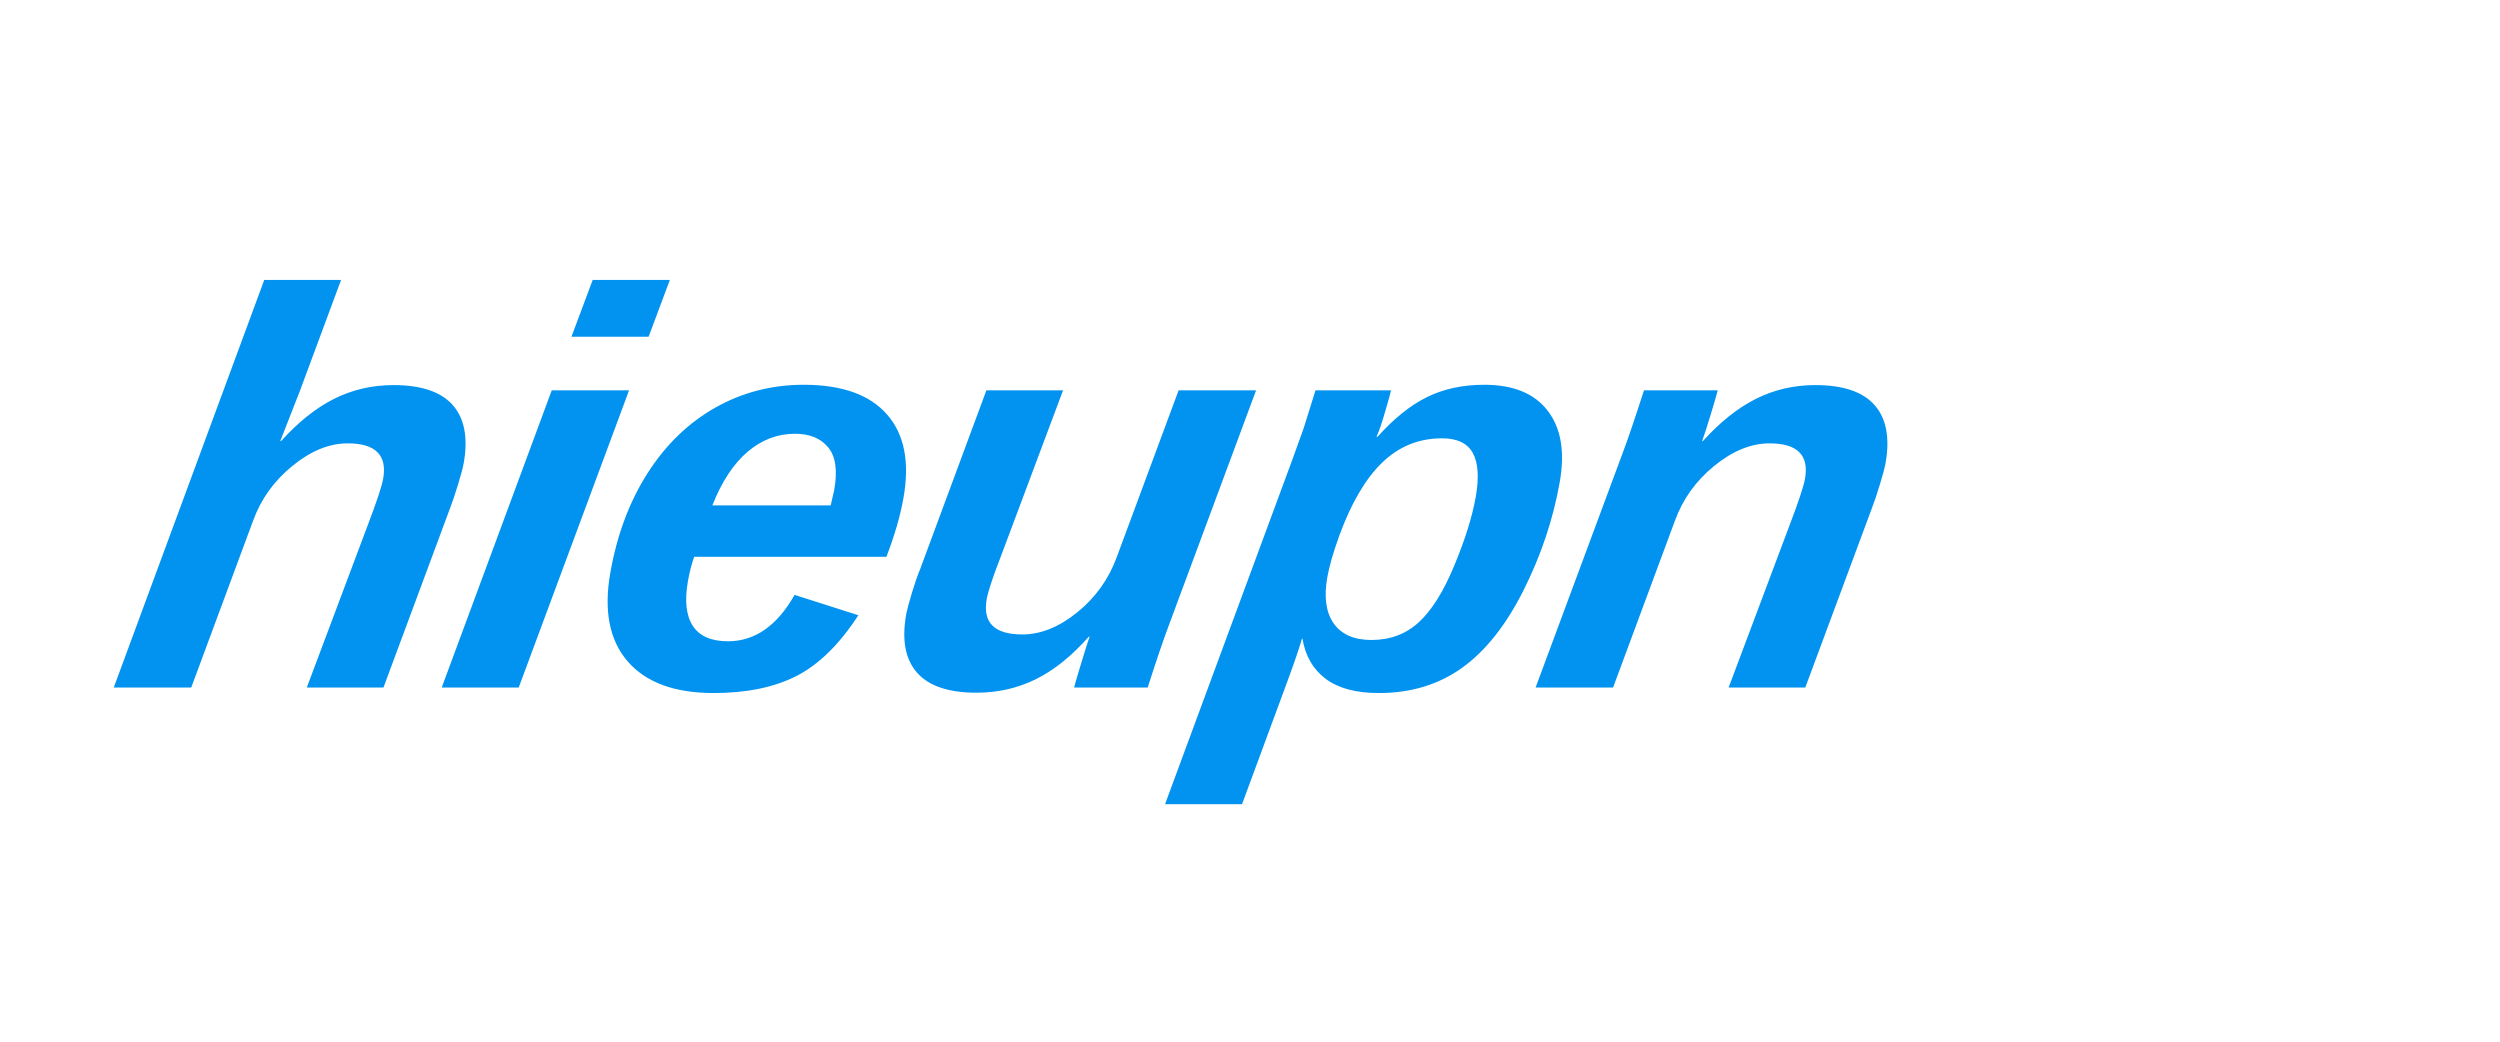
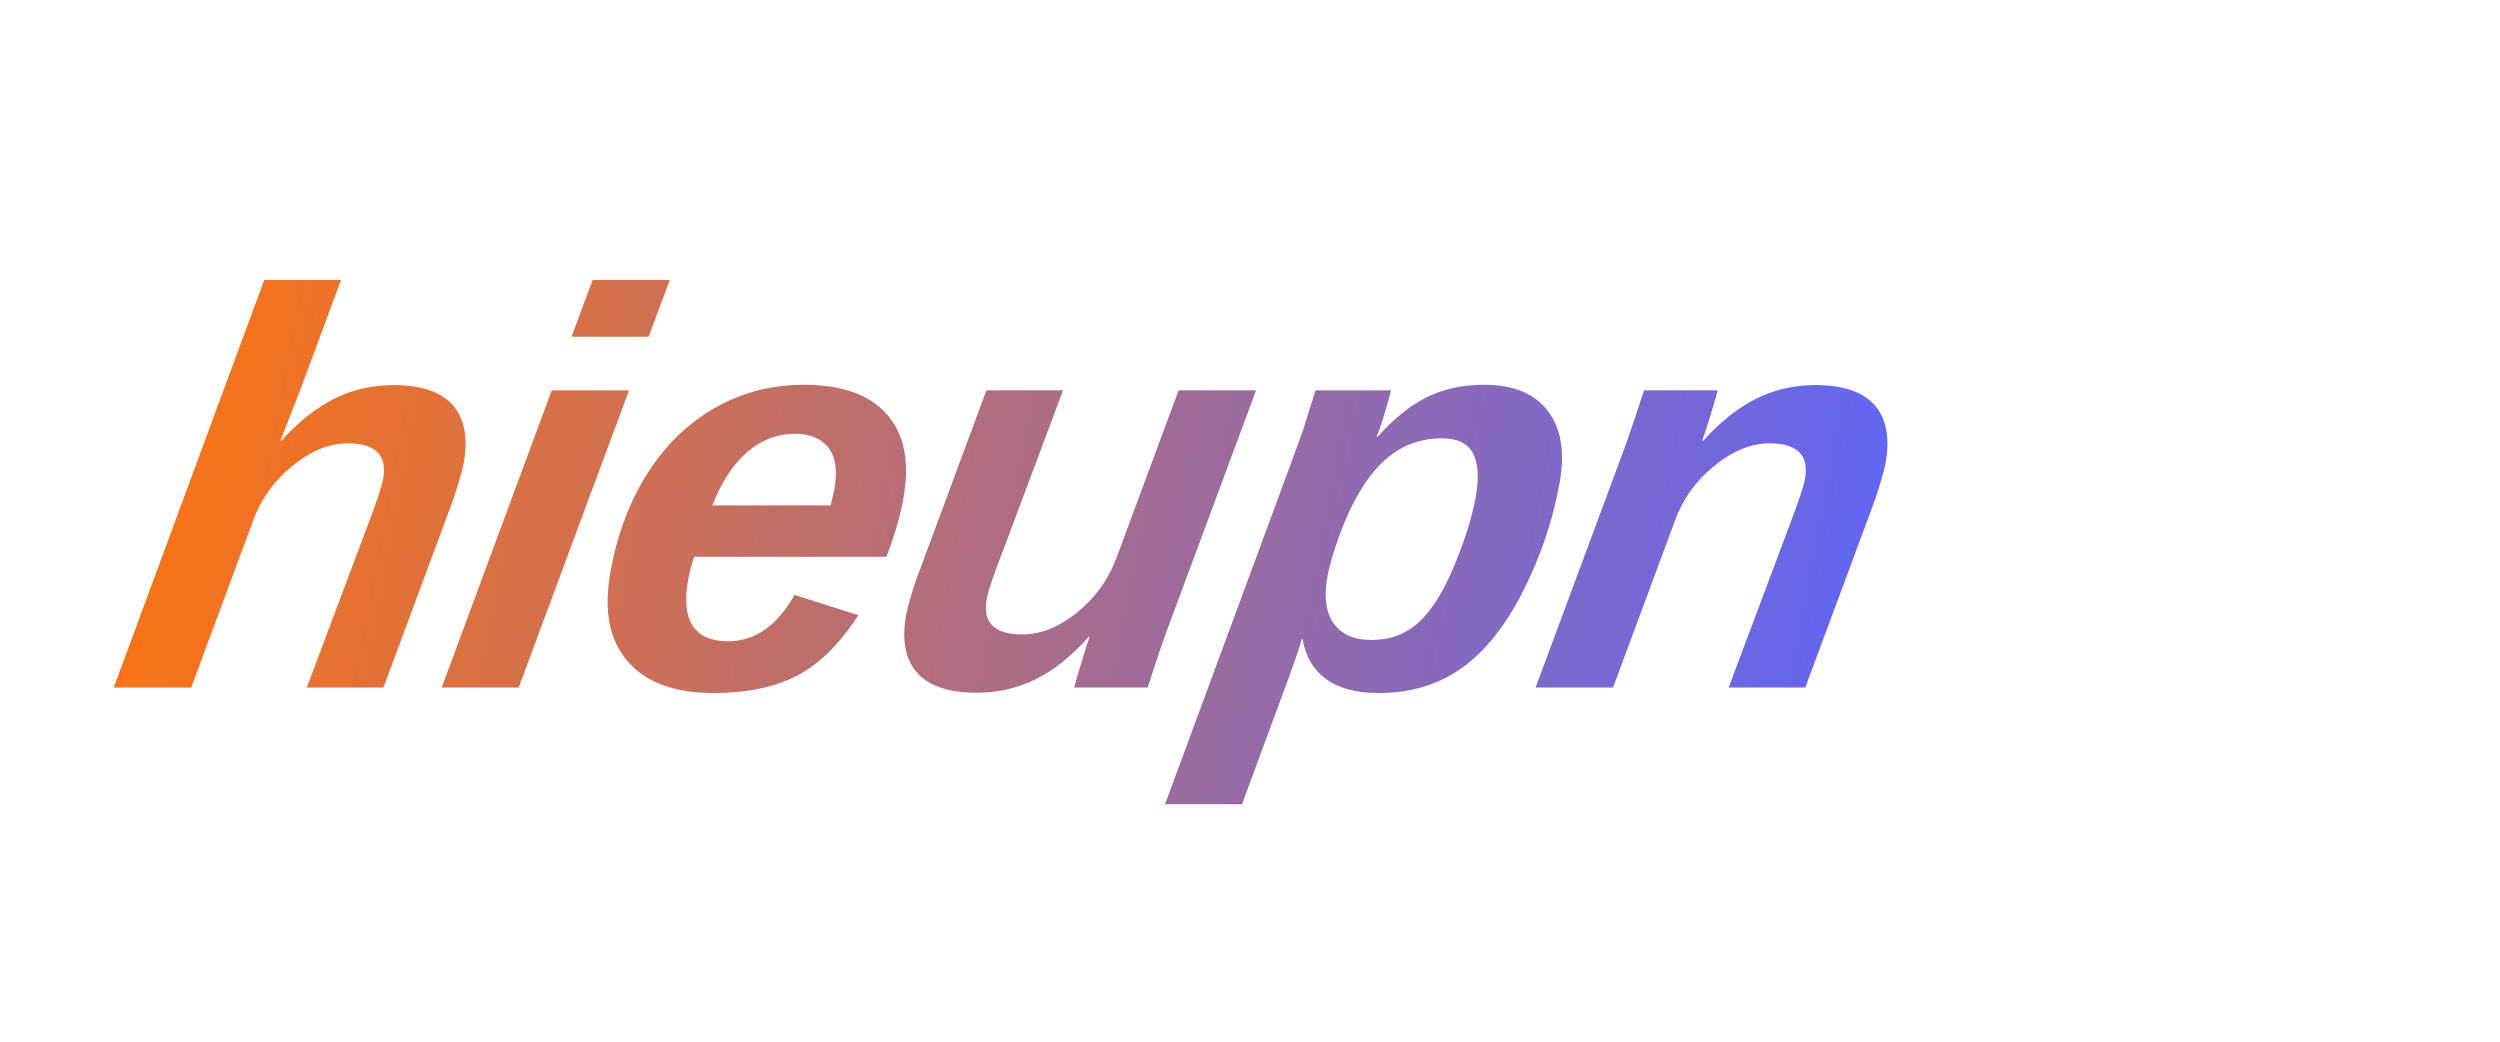
<svg xmlns="http://www.w3.org/2000/svg" version="1.1" viewBox="0 0 240 100" role="img" aria-labelledby="title desc">
+   <defs>
+     <linearGradient id="hieupnGradient" x1="0%" y1="50%" x2="100%" y2="50%">
+       <stop offset="0%" stop-color="#f97316" />
+       <stop offset="100%" stop-color="#6366f1" />
+     </linearGradient>
+   </defs>
  <g transform="translate(10 66) skewX(-10)">
-     <text x="0" y="0" fill="#0193ef" font-family="Segoe UI, Avenir Next, Arial, sans-serif" font-size="54" font-style="italic" font-weight="800" letter-spacing="-1.5" textLength="210" lengthAdjust="spacingAndGlyphs">hieupn</text>
+     <text x="0" y="0" fill="url(#hieupnGradient)" font-family="Segoe UI, Avenir Next, Arial, sans-serif" font-size="54" font-style="italic" font-weight="800" letter-spacing="-1.5" textLength="210" lengthAdjust="spacingAndGlyphs">hieupn</text>
  </g>
</svg>
